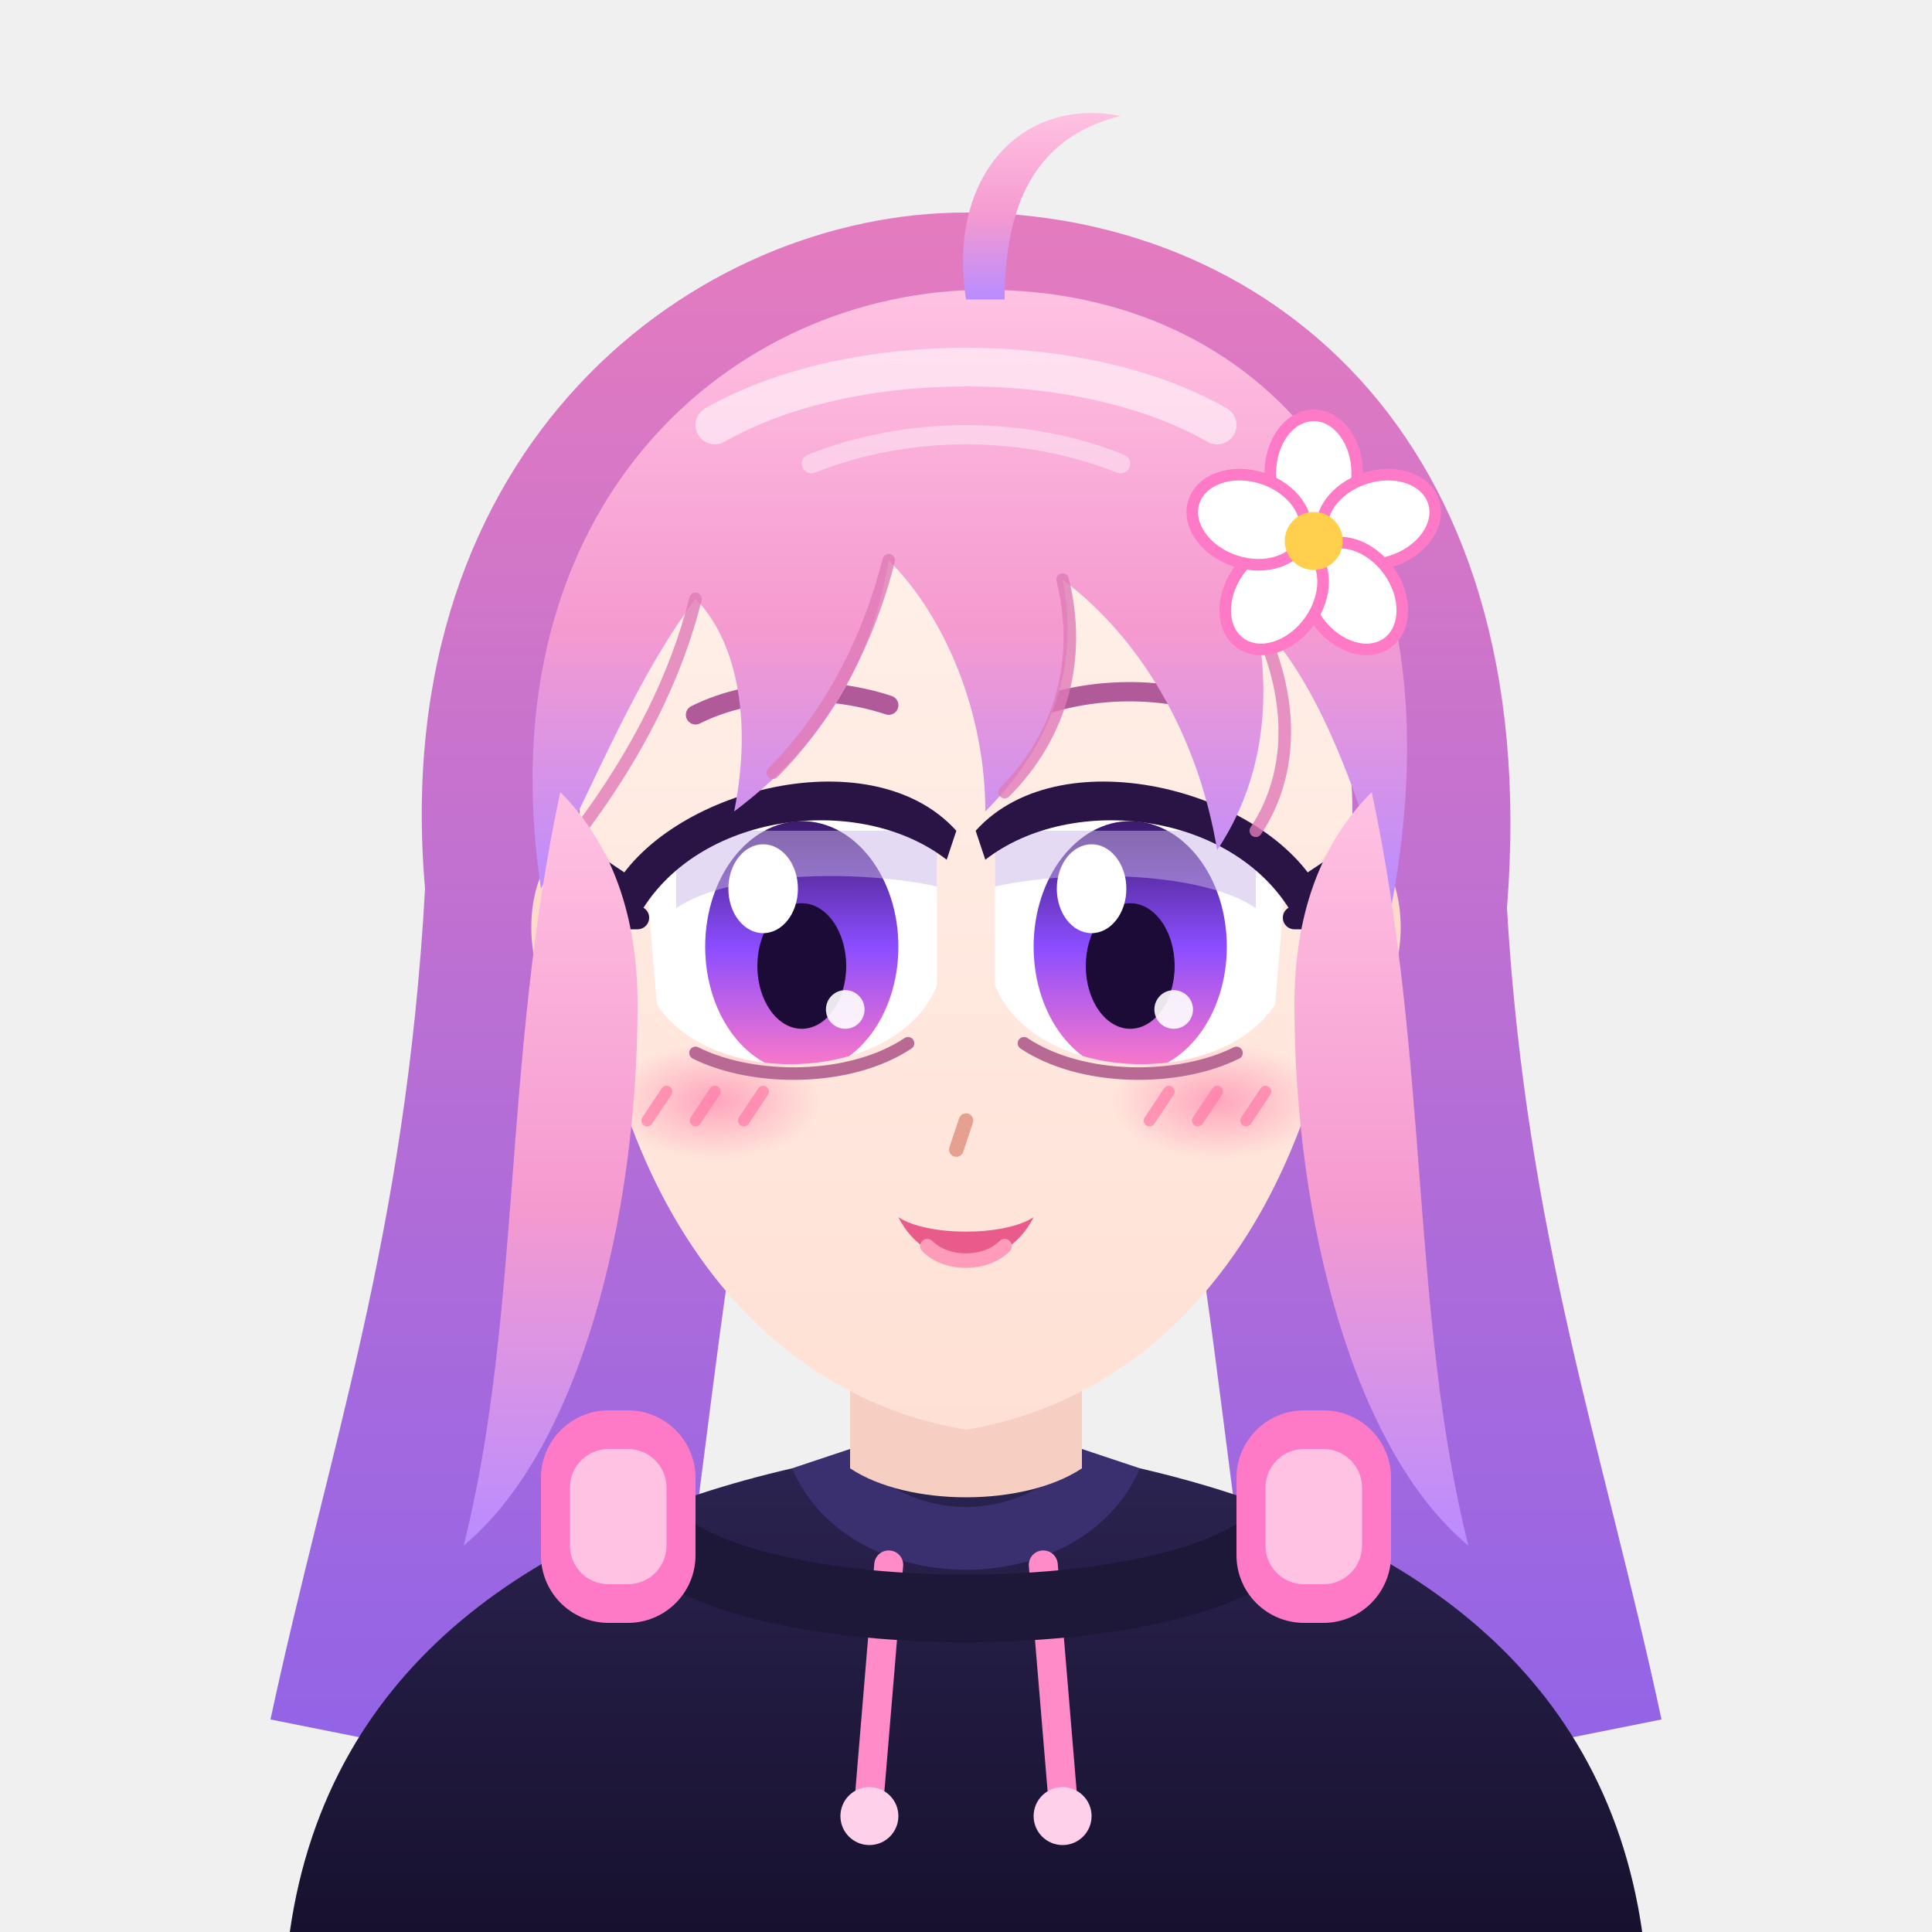
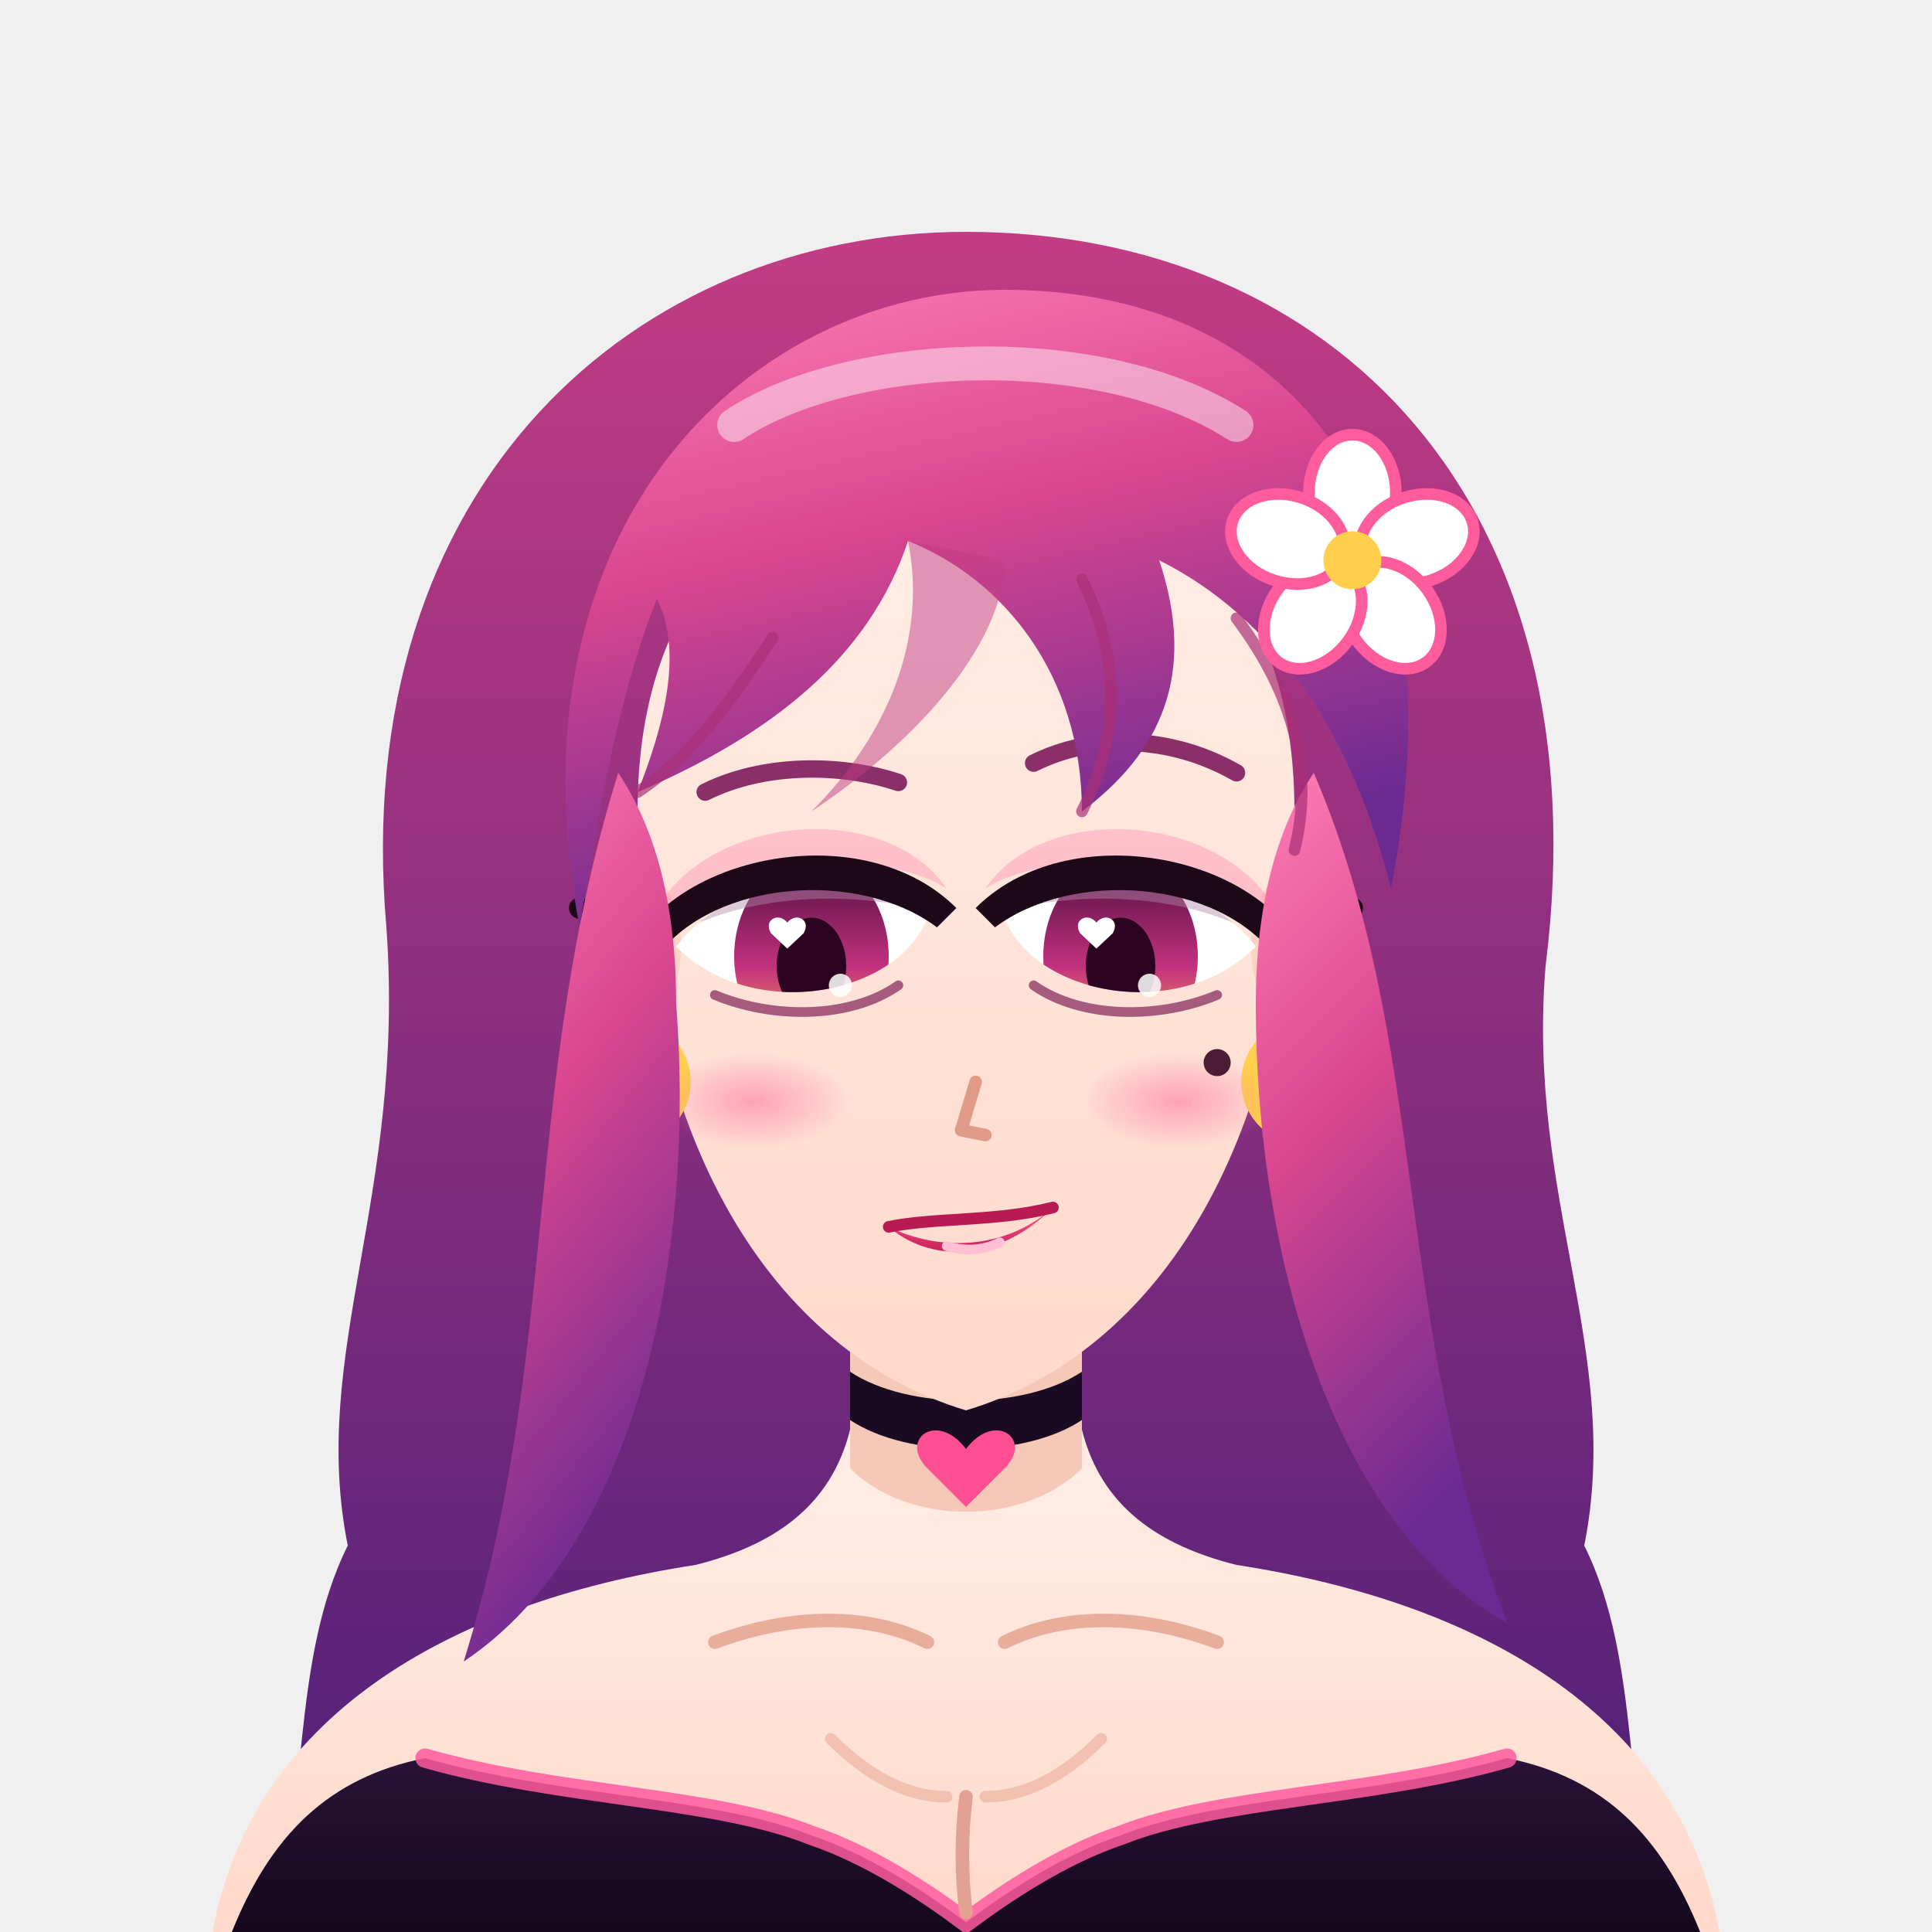
<svg xmlns="http://www.w3.org/2000/svg" viewBox="0 0 200 200" width="200" height="200">
  <defs>
-     <linearGradient id="hair" x1="0" y1="0" x2="0" y2="1">
-       <stop offset="0" stop-color="#ffc2e2" />
-       <stop offset="0.55" stop-color="#f59ad0" />
-       <stop offset="1" stop-color="#b98cff" />
+     <linearGradient id="hHair" x1="0" y1="0" x2="0.3" y2="1">
+       <stop offset="0" stop-color="#ff7eb6" />
+       <stop offset="0.45" stop-color="#d9468f" />
+       <stop offset="1" stop-color="#6a2a92" />
    </linearGradient>
-     <linearGradient id="hairBack" x1="0" y1="0" x2="0" y2="1">
-       <stop offset="0" stop-color="#e57bbf" />
-       <stop offset="1" stop-color="#8f63e8" />
+     <linearGradient id="hHairBack" x1="0" y1="0" x2="0" y2="1">
+       <stop offset="0" stop-color="#c23c84" />
+       <stop offset="1" stop-color="#4a1f78" />
    </linearGradient>
-     <linearGradient id="iris" x1="0" y1="0" x2="0" y2="1">
-       <stop offset="0" stop-color="#3b1a6b" />
-       <stop offset="0.5" stop-color="#8b4dff" />
-       <stop offset="1" stop-color="#ff7ac6" />
+     <linearGradient id="hIris" x1="0" y1="0" x2="0" y2="1">
+       <stop offset="0" stop-color="#4a0f3d" />
+       <stop offset="0.55" stop-color="#c2307f" />
+       <stop offset="1" stop-color="#ffb04d" />
    </linearGradient>
-     <linearGradient id="skin" x1="0" y1="0" x2="0" y2="1">
-       <stop offset="0" stop-color="#fff1ea" />
-       <stop offset="1" stop-color="#ffe0d4" />
+     <linearGradient id="hSkin" x1="0" y1="0" x2="0" y2="1">
+       <stop offset="0" stop-color="#ffeee6" />
+       <stop offset="1" stop-color="#ffd9cb" />
    </linearGradient>
-     <linearGradient id="hood" x1="0" y1="0" x2="0" y2="1">
-       <stop offset="0" stop-color="#2b2350" />
-       <stop offset="1" stop-color="#17112e" />
+     <linearGradient id="hTop" x1="0" y1="0" x2="0" y2="1">
+       <stop offset="0" stop-color="#2a1236" />
+       <stop offset="1" stop-color="#14081d" />
    </linearGradient>
-     <radialGradient id="cheek" cx="0.5" cy="0.5" r="0.5">
-       <stop offset="0" stop-color="#ff8fb3" stop-opacity="0.75" />
-       <stop offset="1" stop-color="#ff8fb3" stop-opacity="0" />
+     <radialGradient id="hCheek" cx="0.5" cy="0.5" r="0.5">
+       <stop offset="0" stop-color="#ff6f9d" stop-opacity="0.55" />
+       <stop offset="1" stop-color="#ff6f9d" stop-opacity="0" />
    </radialGradient>
+     <linearGradient id="hLip" x1="0" y1="0" x2="0" y2="1">
+       <stop offset="0" stop-color="#ff5c8f" />
+       <stop offset="1" stop-color="#c71f5a" />
+     </linearGradient>
+     <clipPath id="hEyeL">
+       <path d="M70 98 C76 90 90 89 96 95 C93 103 78 106 70 98 Z" />
+     </clipPath>
+     <clipPath id="hEyeR">
+       <path d="M130 98 C124 90 110 89 104 95 C107 103 122 106 130 98 Z" />
+     </clipPath>
  </defs>
-   <path class="hana-back" d="M44 92 C40 46 72 22 100 22 C130 22 160 44 156 94 C158 128 166 150 172 178 L132 186 C128 160 126 140 124 128 L76 128 C74 140 72 160 68 186 L28 178 C34 150 42 128 44 92 Z" fill="url(#hairBack)" />
-   <path d="M30 200 C34 172 56 158 82 152 L118 152 C144 158 166 172 170 200 Z" fill="url(#hood)" />
-   <path d="M82 152 C88 166 112 166 118 152 L112 150 C106 158 94 158 88 150 Z" fill="#3a3070" />
-   <path d="M92 162 L90 186" stroke="#ff8cc8" stroke-width="3" stroke-linecap="round" />
-   <path d="M108 162 L110 186" stroke="#ff8cc8" stroke-width="3" stroke-linecap="round" />
-   <circle cx="90" cy="188" r="3" fill="#ffd0ea" />
-   <circle cx="110" cy="188" r="3" fill="#ffd0ea" />
-   <path d="M66 156 C70 170 130 170 134 156" fill="none" stroke="#1d1838" stroke-width="7" stroke-linecap="round" />
-   <rect x="56" y="146" width="16" height="22" rx="7" fill="#ff7ac6" />
-   <rect x="128" y="146" width="16" height="22" rx="7" fill="#ff7ac6" />
-   <rect x="59" y="150" width="10" height="14" rx="4" fill="#ffc2e2" />
-   <rect x="131" y="150" width="10" height="14" rx="4" fill="#ffc2e2" />
-   <path d="M88 132 L88 152 C94 156 106 156 112 152 L112 132 Z" fill="#f7cfc2" />
-   <path d="M60 84 C60 120 76 144 100 148 C124 144 140 120 140 84 C140 62 124 50 100 50 C76 50 60 62 60 84 Z" fill="url(#skin)" />
-   <ellipse cx="60" cy="96" rx="5" ry="9" fill="#ffd9cc" />
-   <ellipse cx="140" cy="96" rx="5" ry="9" fill="#ffd9cc" />
-   <ellipse cx="74" cy="114" rx="11" ry="6" fill="url(#cheek)" />
-   <ellipse cx="126" cy="114" rx="11" ry="6" fill="url(#cheek)" />
-   <g stroke="#ff7aa8" stroke-width="1.2" stroke-linecap="round" opacity="0.7">
-     <path d="M69 113 L67 116" />
-     <path d="M74 113 L72 116" />
-     <path d="M79 113 L77 116" />
-     <path d="M121 113 L119 116" />
-     <path d="M126 113 L124 116" />
-     <path d="M131 113 L129 116" />
+   <path d="M40 96 C36 50 66 24 100 24 C138 24 166 52 160 100 C158 124 168 140 164 160 C170 172 168 188 172 200 L28 200 C32 188 30 172 36 160 C32 140 42 124 40 96 Z" fill="url(#hHairBack)" />
+   <path d="M22 200 C26 178 46 166 72 162 C80 160 86 156 88 148 L112 148 C114 156 120 160 128 162 C154 166 174 178 178 200 Z" fill="url(#hSkin)" />
+   <path d="M88 130 L88 152 C94 158 106 158 112 152 L112 130 Z" fill="#f6c8b8" />
+   <path d="M74 170 C82 167 90 167 96 170 M104 170 C110 167 118 167 126 170" stroke="#e9ad9b" stroke-width="1.4" fill="none" stroke-linecap="round" />
+   <path d="M24 200 C28 190 34 184 44 182 C58 186 74 186 84 190 C90 192 96 196 100 199 C104 196 110 192 116 190 C126 186 142 186 156 182 C166 184 172 190 176 200 Z" fill="url(#hTop)" />
+   <path d="M44 182 C58 186 74 186 84 190 C90 192 96 196 100 199 C104 196 110 192 116 190 C126 186 142 186 156 182" stroke="#ff5c9e" stroke-width="2" fill="none" stroke-linecap="round" opacity="0.85" />
+   <path d="M100 186 C99.5 190 99.5 194 100 198" stroke="#e3a191" stroke-width="1.4" fill="none" stroke-linecap="round" />
+   <path d="M86 180 C90 184 94 186 98 186 M114 180 C110 184 106 186 102 186" stroke="#efb9a8" stroke-width="1.2" fill="none" stroke-linecap="round" opacity="0.8" />
+   <path d="M88 142 C94 146 106 146 112 142 L112 147 C106 151 94 151 88 147 Z" fill="#1a0a22" />
+   <path d="M100 150 C97 146 93 149 96 152 L100 156 L104 152 C107 149 103 146 100 150 Z" fill="#ff4f93" />
+   <path d="M66 84 C66 118 80 140 100 146 C120 140 134 118 134 84 C134 60 120 48 100 48 C80 48 66 60 66 84 Z" fill="url(#hSkin)" />
+   <ellipse cx="66" cy="98" rx="4.5" ry="8" fill="#ffd3c3" />
+   <ellipse cx="134" cy="98" rx="4.5" ry="8" fill="#ffd3c3" />
+   <circle cx="65" cy="112" r="5.5" fill="none" stroke="#ffcf4d" stroke-width="2" />
+   <circle cx="135" cy="112" r="5.5" fill="none" stroke="#ffcf4d" stroke-width="2" />
+   <g class="blush-soft">
+     <ellipse cx="78" cy="114" rx="10" ry="5" fill="url(#hCheek)" />
+     <ellipse cx="122" cy="114" rx="10" ry="5" fill="url(#hCheek)" />
  </g>
-   <clipPath id="eyeL">
-     <path d="M67 92 C72 84 92 81 97 88 L97 102 C93 112 74 113 68 104 Z" />
-   </clipPath>
-   <clipPath id="eyeR">
-     <path d="M133 92 C128 84 108 81 103 88 L103 102 C107 112 126 113 132 104 Z" />
-   </clipPath>
+   <g class="blush-strong" display="none">
+     <ellipse cx="78" cy="113" rx="13" ry="7" fill="#ff5c8f" opacity="0.45" />
+     <ellipse cx="122" cy="113" rx="13" ry="7" fill="#ff5c8f" opacity="0.45" />
+     <g stroke="#e8336f" stroke-width="1.3" stroke-linecap="round">
+       <path d="M72 111 L70 115 M77 111 L75 115 M82 111 L80 115 M118 111 L116 115 M123 111 L121 115 M128 111 L126 115" />
+     </g>
+   </g>
+   <path d="M68 94 C74 84 92 83 98 92 C92 88 76 88 68 96 Z" fill="#ff7aa8" opacity="0.35" />
  <g class="hana-eyes">
    <g>
-       <path d="M67 92 C72 84 92 81 97 88 L97 102 C93 112 74 113 68 104 Z" fill="#ffffff" />
-       <g clip-path="url(#eyeL)">
-         <ellipse cx="83" cy="98" rx="10" ry="13" fill="url(#iris)" />
-         <ellipse cx="83" cy="100" rx="4.6" ry="6.5" fill="#1b0b36" />
-         <path d="M70 86 L98 86 L98 92 C90 90 76 90 70 94 Z" fill="#c9b6e8" opacity="0.5" />
+       <path d="M70 98 C76 90 90 89 96 95 C93 103 78 106 70 98 Z" fill="#fff" />
+       <g clip-path="url(#hEyeL)">
+         <ellipse cx="84" cy="99" rx="8" ry="10" fill="url(#hIris)" />
+         <ellipse cx="84" cy="100" rx="3.6" ry="5" fill="#2a0420" />
+         <path d="M68 88 L98 88 L98 95 C90 92 76 92 68 98 Z" fill="#b48aa8" opacity="0.45" />
      </g>
-       <ellipse cx="79" cy="92" rx="3.6" ry="4.6" fill="#ffffff" />
-       <circle cx="87.5" cy="104.5" r="2" fill="#ffffff" opacity="0.9" />
-       <path d="M63 93 C68 82 90 76 99 86 L98 89 C89 82 72 84 66 95 Z" fill="#2a1446" />
-       <path d="M65 92 L59 88 M66 95 L61 95" stroke="#2a1446" stroke-width="2.4" stroke-linecap="round" />
-       <path d="M72 109 C78 112 88 112 94 108" stroke="#b86a94" stroke-width="1.3" fill="none" stroke-linecap="round" />
+       <path d="M81.5 95.5 C80.6 94.4 79 95.2 79.8 96.6 L81.5 98.2 L83.2 96.6 C84 95.2 82.4 94.4 81.5 95.5 Z" fill="#fff" />
+       <circle cx="87" cy="102" r="1.2" fill="#fff" opacity="0.85" />
+       <path d="M66 97 C72 88 90 85 99 94 L97 96 C89 90 74 91 68 99 Z" fill="#1c0817" />
+       <path d="M67 97 L60 94 M68 99 L62 99" stroke="#1c0817" stroke-width="2.2" stroke-linecap="round" />
+       <path d="M74 103 C80 105.5 88 105.5 93 102" stroke="#a65a7c" stroke-width="1" fill="none" stroke-linecap="round" />
    </g>
-     <g>
-       <path d="M133 92 C128 84 108 81 103 88 L103 102 C107 112 126 113 132 104 Z" fill="#ffffff" />
-       <g clip-path="url(#eyeR)">
-         <ellipse cx="117" cy="98" rx="10" ry="13" fill="url(#iris)" />
-         <ellipse cx="117" cy="100" rx="4.6" ry="6.5" fill="#1b0b36" />
-         <path d="M130 86 L102 86 L102 92 C110 90 124 90 130 94 Z" fill="#c9b6e8" opacity="0.5" />
+     <g class="eyeR-open">
+       <path d="M132 94 C126 84 108 83 102 92 C108 88 124 88 132 96 Z" fill="#ff7aa8" opacity="0.35" />
+       <path d="M130 98 C124 90 110 89 104 95 C107 103 122 106 130 98 Z" fill="#fff" />
+       <g clip-path="url(#hEyeR)">
+         <ellipse cx="116" cy="99" rx="8" ry="10" fill="url(#hIris)" />
+         <ellipse cx="116" cy="100" rx="3.6" ry="5" fill="#2a0420" />
+         <path d="M132 88 L102 88 L102 95 C110 92 124 92 132 98 Z" fill="#b48aa8" opacity="0.45" />
      </g>
-       <ellipse cx="113" cy="92" rx="3.6" ry="4.6" fill="#ffffff" />
-       <circle cx="121.5" cy="104.5" r="2" fill="#ffffff" opacity="0.9" />
-       <path d="M137 93 C132 82 110 76 101 86 L102 89 C111 82 128 84 134 95 Z" fill="#2a1446" />
-       <path d="M135 92 L141 88 M134 95 L139 95" stroke="#2a1446" stroke-width="2.4" stroke-linecap="round" />
-       <path d="M106 108 C112 112 122 112 128 109" stroke="#b86a94" stroke-width="1.3" fill="none" stroke-linecap="round" />
+       <path d="M113.5 95.5 C112.6 94.4 111 95.2 111.8 96.6 L113.5 98.2 L115.2 96.6 C116 95.2 114.4 94.4 113.5 95.5 Z" fill="#fff" />
+       <circle cx="119" cy="102" r="1.2" fill="#fff" opacity="0.85" />
+       <path d="M134 97 C128 88 110 85 101 94 L103 96 C111 90 126 91 132 99 Z" fill="#1c0817" />
+       <path d="M133 97 L140 94 M132 99 L138 99" stroke="#1c0817" stroke-width="2.2" stroke-linecap="round" />
+       <path d="M126 103 C120 105.5 112 105.5 107 102" stroke="#a65a7c" stroke-width="1" fill="none" stroke-linecap="round" />
    </g>
  </g>
-   <path d="M72 74 C78 71 86 71 92 73" stroke="#b05a9a" stroke-width="2" fill="none" stroke-linecap="round" />
-   <path d="M108 73 C114 71 122 71 128 74" stroke="#b05a9a" stroke-width="2" fill="none" stroke-linecap="round" />
-   <path d="M100 116 L99 119" stroke="#e5a08f" stroke-width="1.5" stroke-linecap="round" />
-   <path class="hana-mouth" d="M93 126 C96 132 104 132 107 126 C104 128 96 128 93 126 Z" fill="#e85b8a" />
-   <path d="M96 129 C98 131 102 131 104 129" stroke="#ff9cb9" stroke-width="1.5" fill="none" stroke-linecap="round" />
-   <path d="M56 92 C50 52 76 30 102 30 C130 30 152 52 144 94 C140 80 136 70 130 64 C132 74 130 82 126 88 C124 76 118 66 110 60 C112 70 108 78 102 84 C102 74 98 64 92 58 C90 70 84 78 76 84 C78 74 76 66 72 62 C66 70 62 80 56 92 Z" fill="url(#hair)" />
-   <g stroke="#e07ab8" stroke-width="1.3" fill="none" stroke-linecap="round" opacity="0.8">
-     <path d="M92 58 C90 66 86 74 80 80" />
-     <path d="M110 60 C112 68 110 76 104 82" />
-     <path d="M72 62 C70 70 66 78 60 86" />
-     <path d="M130 64 C134 72 134 80 130 86" />
+   <g class="eyeR-wink" display="none">
+     <path d="M103 98 C110 103 122 103 131 96" stroke="#1c0817" stroke-width="3" fill="none" stroke-linecap="round" />
+     <path d="M131 96 L138 93 M130 99 L136 100" stroke="#1c0817" stroke-width="2" stroke-linecap="round" />
  </g>
-   <path d="M58 82 C52 110 54 136 48 160 C60 150 66 126 66 104 C66 96 64 88 58 82 Z" fill="url(#hair)" />
-   <path d="M142 82 C148 110 146 136 152 160 C140 150 134 126 134 104 C134 96 136 88 142 82 Z" fill="url(#hair)" />
-   <path d="M74 44 C88 36 112 36 126 44" stroke="#ffffff" stroke-width="4" fill="none" stroke-linecap="round" opacity="0.55" />
-   <path d="M84 48 C94 44 106 44 116 48" stroke="#ffffff" stroke-width="2" fill="none" stroke-linecap="round" opacity="0.4" />
-   <path class="hana-ahoge" d="M100 31 C98 18 106 10 116 12 C108 14 104 20 104 31 Z" fill="url(#hair)" />
-   <g transform="translate(136 56)">
-     <g fill="#ffffff" stroke="#ff7ac6" stroke-width="1.2">
+   <circle cx="126" cy="110" r="1.4" fill="#4a1d34" />
+   <path d="M73 82 C79 79 87 79 93 81" stroke="#8a2f68" stroke-width="1.8" fill="none" stroke-linecap="round" />
+   <path d="M107 79 C113 76 121 76 128 80" stroke="#8a2f68" stroke-width="1.8" fill="none" stroke-linecap="round" />
+   <path d="M101 112 L99.5 117 L102 117.5" stroke="#e09a88" stroke-width="1.3" fill="none" stroke-linecap="round" stroke-linejoin="round" />
+   <g class="mouth-smirk">
+     <path d="M92 127 C96 130.5 103 131 109 125 C104 129.5 97 129.5 92 127 Z" fill="url(#hLip)" />
+     <path d="M92 127 C97 126 103 126.5 109 125" stroke="#b81a52" stroke-width="1.2" fill="none" stroke-linecap="round" />
+     <path d="M98 129 C100 129.6 102 129.4 103.5 128.6" stroke="#ffc0d4" stroke-width="1" fill="none" stroke-linecap="round" />
+   </g>
+   <g class="mouth-fluster" display="none">
+     <path d="M92 128 Q95 125 98 128 Q101 131 104 128 Q107 125 110 128" stroke="#b81a52" stroke-width="2" fill="none" stroke-linecap="round" />
+   </g>
+   <path class="sweat" display="none" d="M140 70 C136 76 136 80 140 81 C144 80 144 76 140 70 Z" fill="#9fe3ff" stroke="#4cb8e6" stroke-width="1" />
+   <path d="M60 96 C52 54 78 30 104 30 C132 30 152 50 144 92 C140 76 132 64 120 58 C124 70 120 78 112 84 C112 70 104 60 94 56 C90 68 80 76 66 82 C70 72 70 66 68 62 C64 72 62 84 60 96 Z" fill="url(#hHair)" />
+   <path d="M94 56 C96 66 92 76 84 84 C96 76 104 66 104 58 Z" fill="#c23c84" opacity="0.5" />
+   <path d="M64 80 C54 112 58 140 48 172 C66 160 72 130 70 104 C70 94 68 86 64 80 Z" fill="url(#hHair)" />
+   <path d="M136 80 C148 108 144 136 156 168 C138 158 130 130 130 104 C130 94 132 86 136 80 Z" fill="url(#hHair)" />
+   <path d="M76 44 C88 36 114 35 128 44" stroke="#fff" stroke-width="3.5" fill="none" stroke-linecap="round" opacity="0.45" />
+   <g stroke="#a92f76" stroke-width="1.2" fill="none" stroke-linecap="round" opacity="0.7">
+     <path d="M112 60 C116 68 116 76 112 84" />
+     <path d="M128 64 C134 72 136 80 134 88" />
+     <path d="M80 66 C76 72 72 78 66 82" />
+   </g>
+   <g transform="translate(140 58)">
+     <g fill="#fff" stroke="#ff5c9e" stroke-width="1.2">
      <ellipse cx="0" cy="-7" rx="4.5" ry="6" />
      <ellipse cx="6.7" cy="-2.2" rx="4.5" ry="6" transform="rotate(72 6.7 -2.2)" />
      <ellipse cx="4.1" cy="5.7" rx="4.5" ry="6" transform="rotate(144 4.1 5.7)" />
      <ellipse cx="-4.1" cy="5.7" rx="4.5" ry="6" transform="rotate(216 -4.1 5.7)" />
      <ellipse cx="-6.7" cy="-2.2" rx="4.5" ry="6" transform="rotate(288 -6.7 -2.2)" />
    </g>
    <circle r="3" fill="#ffcf4d" />
  </g>
</svg>
